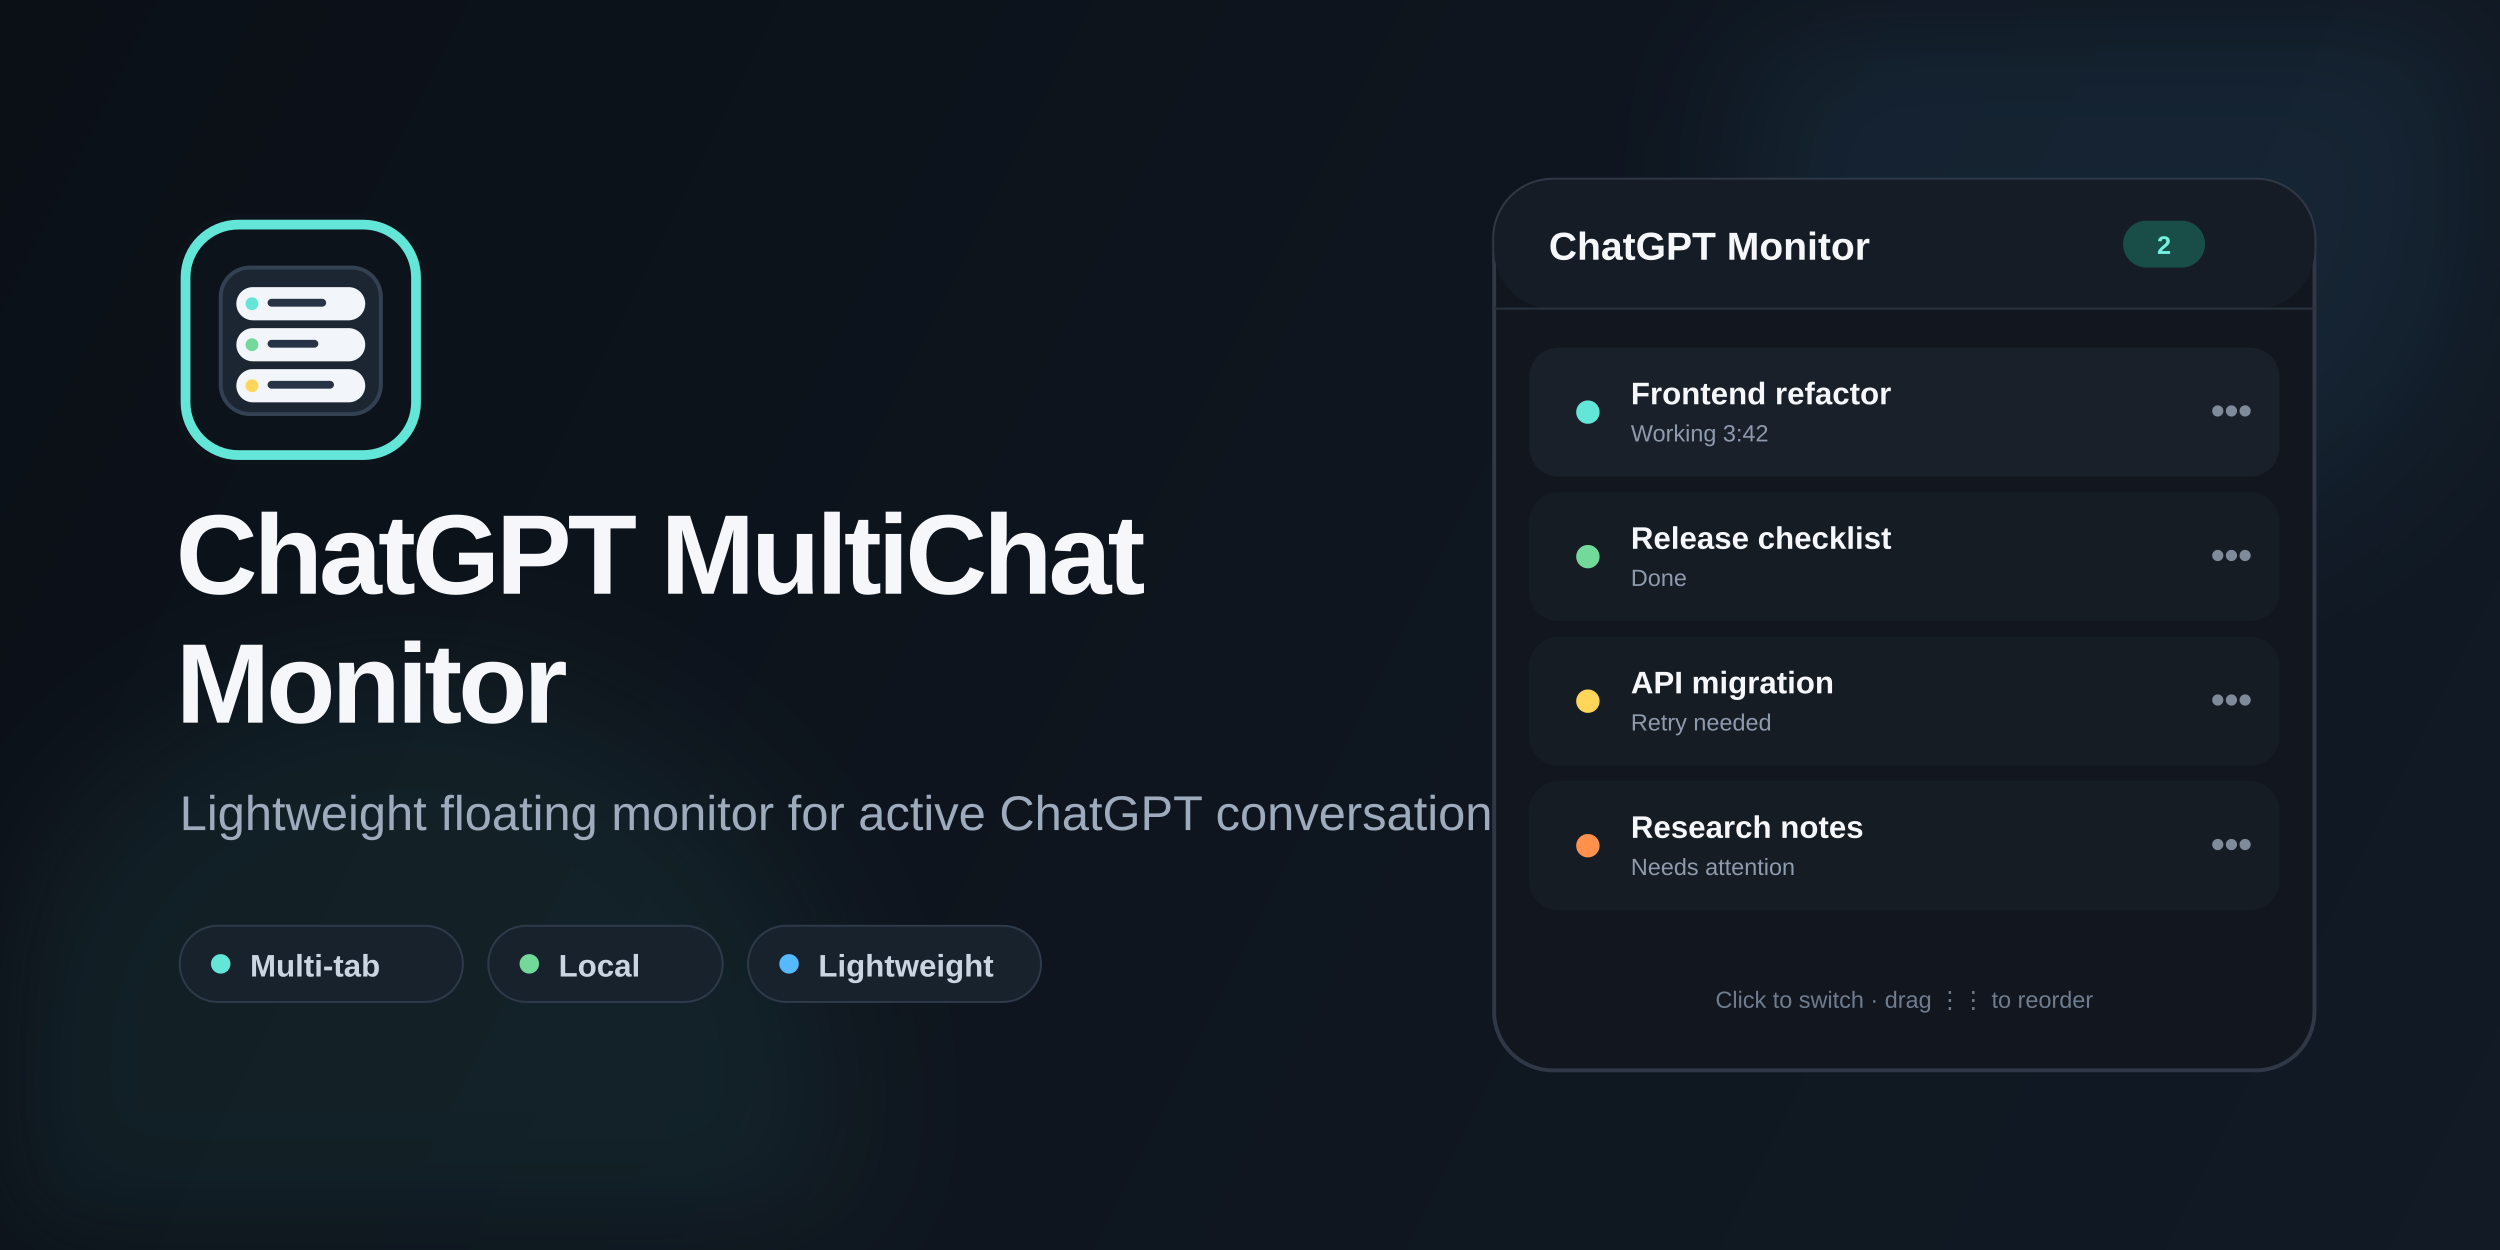
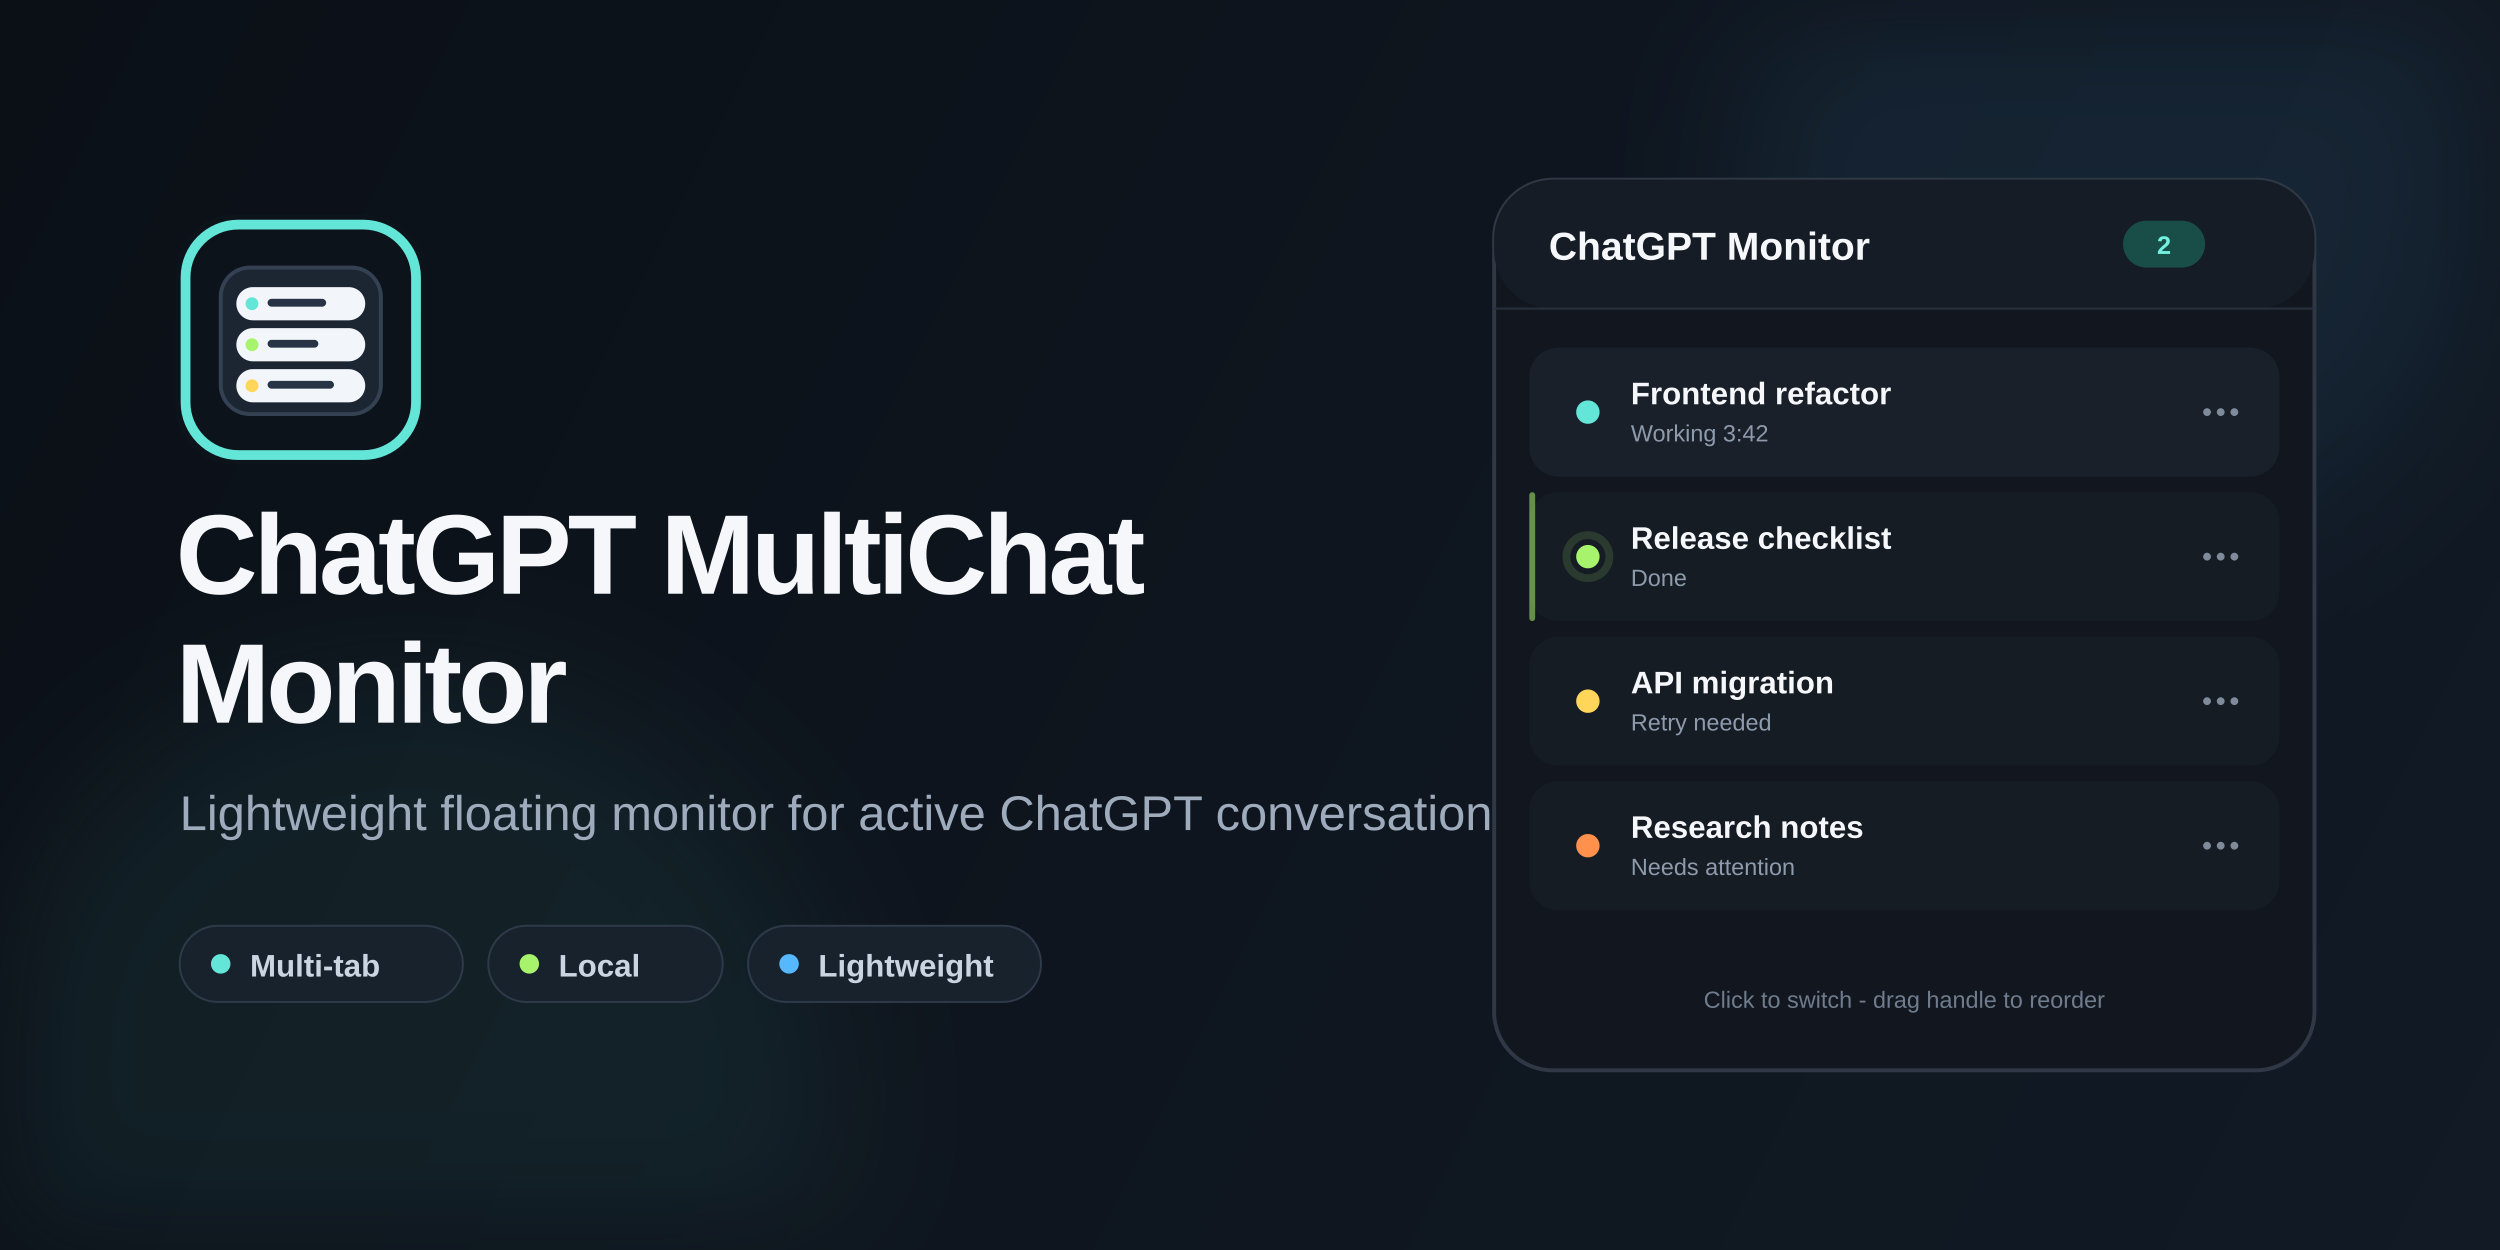
<svg xmlns="http://www.w3.org/2000/svg" width="1280" height="640" viewBox="0 0 1280 640">
  <defs>
    <linearGradient id="bg" x1="0" y1="0" x2="1280" y2="640" gradientUnits="userSpaceOnUse">
      <stop stop-color="#0B1017" />
      <stop offset="1" stop-color="#111A25" />
    </linearGradient>
-     <linearGradient id="accent" x1="112" y1="128" x2="970" y2="510" gradientUnits="userSpaceOnUse">
+     <linearGradient id="accent" x1="90" y1="96" x2="1080" y2="550" gradientUnits="userSpaceOnUse">
      <stop stop-color="#63E6D7" />
      <stop offset="1" stop-color="#56B9FF" />
    </linearGradient>
    <filter id="soft" x="-20%" y="-20%" width="140%" height="140%">
      <feGaussianBlur stdDeviation="36" />
    </filter>
  </defs>
  <rect width="1280" height="640" fill="url(#bg)" />
  <circle cx="1080" cy="94" r="190" fill="#56B9FF" opacity=".08" filter="url(#soft)" />
  <circle cx="210" cy="566" r="220" fill="#63E6D7" opacity=".07" filter="url(#soft)" />
  <g transform="translate(90 110)">
    <rect width="128" height="128" rx="30" fill="#0D131B" />
    <rect x="5" y="5" width="118" height="118" rx="27" fill="none" stroke="url(#accent)" stroke-width="5" />
    <rect x="23" y="27" width="82" height="75" rx="15" fill="#1C2632" stroke="#344153" stroke-width="2" />
    <rect x="31" y="37" width="66" height="17" rx="8.5" fill="#F2F6FA" />
    <circle cx="39" cy="45.5" r="3.3" fill="#63E6D7" />
    <rect x="47" y="43" width="30" height="4" rx="2" fill="#273445" />
    <rect x="31" y="58" width="66" height="17" rx="8.5" fill="#F2F6FA" />
-     <circle cx="39" cy="66.5" r="3.3" fill="#72D99B" />
+     <circle cx="39" cy="66.5" r="3.3" fill="#A7F36B" />
    <rect x="47" y="64" width="26" height="4" rx="2" fill="#273445" />
    <rect x="31" y="79" width="66" height="17" rx="8.5" fill="#F2F6FA" />
    <circle cx="39" cy="87.5" r="3.3" fill="#FFD65A" />
    <rect x="47" y="85" width="34" height="4" rx="2" fill="#273445" />
  </g>
  <text x="90" y="304" fill="#F5F7FA" font-family="Segoe UI,Arial,sans-serif" font-size="58" font-weight="750" letter-spacing="-2">ChatGPT MultiChat</text>
  <text x="90" y="370" fill="#F5F7FA" font-family="Segoe UI,Arial,sans-serif" font-size="58" font-weight="750" letter-spacing="-2">Monitor</text>
  <text x="92" y="425" fill="#9EABBC" font-family="Segoe UI,Arial,sans-serif" font-size="25">Lightweight floating monitor for active ChatGPT conversations.</text>
  <g transform="translate(92 474)">
    <rect width="145" height="39" rx="19.5" fill="#18222D" stroke="#2E3A49" />
    <circle cx="21" cy="19.5" r="5" fill="#63E6D7" />
    <text x="36" y="26" fill="#CBD5E1" font-family="Segoe UI,Arial,sans-serif" font-size="16" font-weight="600">Multi-tab</text>
    <rect x="158" width="120" height="39" rx="19.5" fill="#18222D" stroke="#2E3A49" />
-     <circle cx="179" cy="19.5" r="5" fill="#72D99B" />
+     <circle cx="179" cy="19.5" r="5" fill="#A7F36B" />
    <text x="194" y="26" fill="#CBD5E1" font-family="Segoe UI,Arial,sans-serif" font-size="16" font-weight="600">Local</text>
    <rect x="291" width="150" height="39" rx="19.5" fill="#18222D" stroke="#2E3A49" />
    <circle cx="312" cy="19.5" r="5" fill="#56B9FF" />
    <text x="327" y="26" fill="#CBD5E1" font-family="Segoe UI,Arial,sans-serif" font-size="16" font-weight="600">Lightweight</text>
  </g>
  <g transform="translate(765 92)">
    <rect width="420" height="456" rx="30" fill="#12171F" stroke="#303846" stroke-width="2" />
    <rect width="420" height="66" rx="30" fill="#151C25" />
    <path d="M0 66H420" stroke="#29313D" />
    <text x="28" y="41" fill="#F5F7FA" font-family="Segoe UI,Arial,sans-serif" font-size="20" font-weight="700">ChatGPT Monitor</text>
    <rect x="322" y="21" width="42" height="24" rx="12" fill="#194D47" />
    <text x="343" y="38" text-anchor="middle" fill="#73F0DF" font-family="Segoe UI,Arial,sans-serif" font-size="13" font-weight="800">2</text>
    <g transform="translate(18 86)">
      <rect width="384" height="66" rx="15" fill="#1A202A" />
      <circle cx="30" cy="33" r="6" fill="#63E6D7" />
      <text x="52" y="29" fill="#F5F7FA" font-family="Segoe UI,Arial,sans-serif" font-size="16" font-weight="650">Frontend refactor</text>
      <text x="52" y="48" fill="#8E9BAD" font-family="Segoe UI,Arial,sans-serif" font-size="12">Working 3:42</text>
-       <text x="349" y="39" fill="#7F8B9B" font-family="Segoe UI,Arial,sans-serif" font-size="20" font-weight="800">•••</text>
+       <g fill="#7F8B9B">
+         <circle cx="347" cy="33" r="2" />
+         <circle cx="354" cy="33" r="2" />
+         <circle cx="361" cy="33" r="2" />
+       </g>
    </g>
    <g transform="translate(18 160)">
      <rect width="384" height="66" rx="15" fill="#161C24" />
-       <circle cx="30" cy="33" r="6" fill="#72D99B" />
+       <rect width="3" height="66" rx="1.5" fill="#A7F36B" opacity=".55" />
+       <circle cx="30" cy="33" r="6" fill="#A7F36B" />
+       <circle cx="30" cy="33" r="11" fill="none" stroke="#A7F36B" stroke-opacity=".14" stroke-width="4" />
      <text x="52" y="29" fill="#F5F7FA" font-family="Segoe UI,Arial,sans-serif" font-size="16" font-weight="650">Release checklist</text>
      <text x="52" y="48" fill="#8E9BAD" font-family="Segoe UI,Arial,sans-serif" font-size="12">Done</text>
-       <text x="349" y="39" fill="#7F8B9B" font-family="Segoe UI,Arial,sans-serif" font-size="20" font-weight="800">•••</text>
+       <g fill="#7F8B9B">
+         <circle cx="347" cy="33" r="2" />
+         <circle cx="354" cy="33" r="2" />
+         <circle cx="361" cy="33" r="2" />
+       </g>
    </g>
    <g transform="translate(18 234)">
      <rect width="384" height="66" rx="15" fill="#161C24" />
      <circle cx="30" cy="33" r="6" fill="#FFD65A" />
      <text x="52" y="29" fill="#F5F7FA" font-family="Segoe UI,Arial,sans-serif" font-size="16" font-weight="650">API migration</text>
      <text x="52" y="48" fill="#8E9BAD" font-family="Segoe UI,Arial,sans-serif" font-size="12">Retry needed</text>
-       <text x="349" y="39" fill="#7F8B9B" font-family="Segoe UI,Arial,sans-serif" font-size="20" font-weight="800">•••</text>
+       <g fill="#7F8B9B">
+         <circle cx="347" cy="33" r="2" />
+         <circle cx="354" cy="33" r="2" />
+         <circle cx="361" cy="33" r="2" />
+       </g>
    </g>
    <g transform="translate(18 308)">
      <rect width="384" height="66" rx="15" fill="#161C24" />
      <circle cx="30" cy="33" r="6" fill="#FF914D" />
      <text x="52" y="29" fill="#F5F7FA" font-family="Segoe UI,Arial,sans-serif" font-size="16" font-weight="650">Research notes</text>
      <text x="52" y="48" fill="#8E9BAD" font-family="Segoe UI,Arial,sans-serif" font-size="12">Needs attention</text>
-       <text x="349" y="39" fill="#7F8B9B" font-family="Segoe UI,Arial,sans-serif" font-size="20" font-weight="800">•••</text>
+       <g fill="#7F8B9B">
+         <circle cx="347" cy="33" r="2" />
+         <circle cx="354" cy="33" r="2" />
+         <circle cx="361" cy="33" r="2" />
+       </g>
    </g>
-     <text x="210" y="424" text-anchor="middle" fill="#6F7C8E" font-family="Segoe UI,Arial,sans-serif" font-size="12">Click to switch · drag ⋮⋮ to reorder</text>
+     <text x="210" y="424" text-anchor="middle" fill="#6F7C8E" font-family="Segoe UI,Arial,sans-serif" font-size="12">Click to switch - drag handle to reorder</text>
  </g>
</svg>
